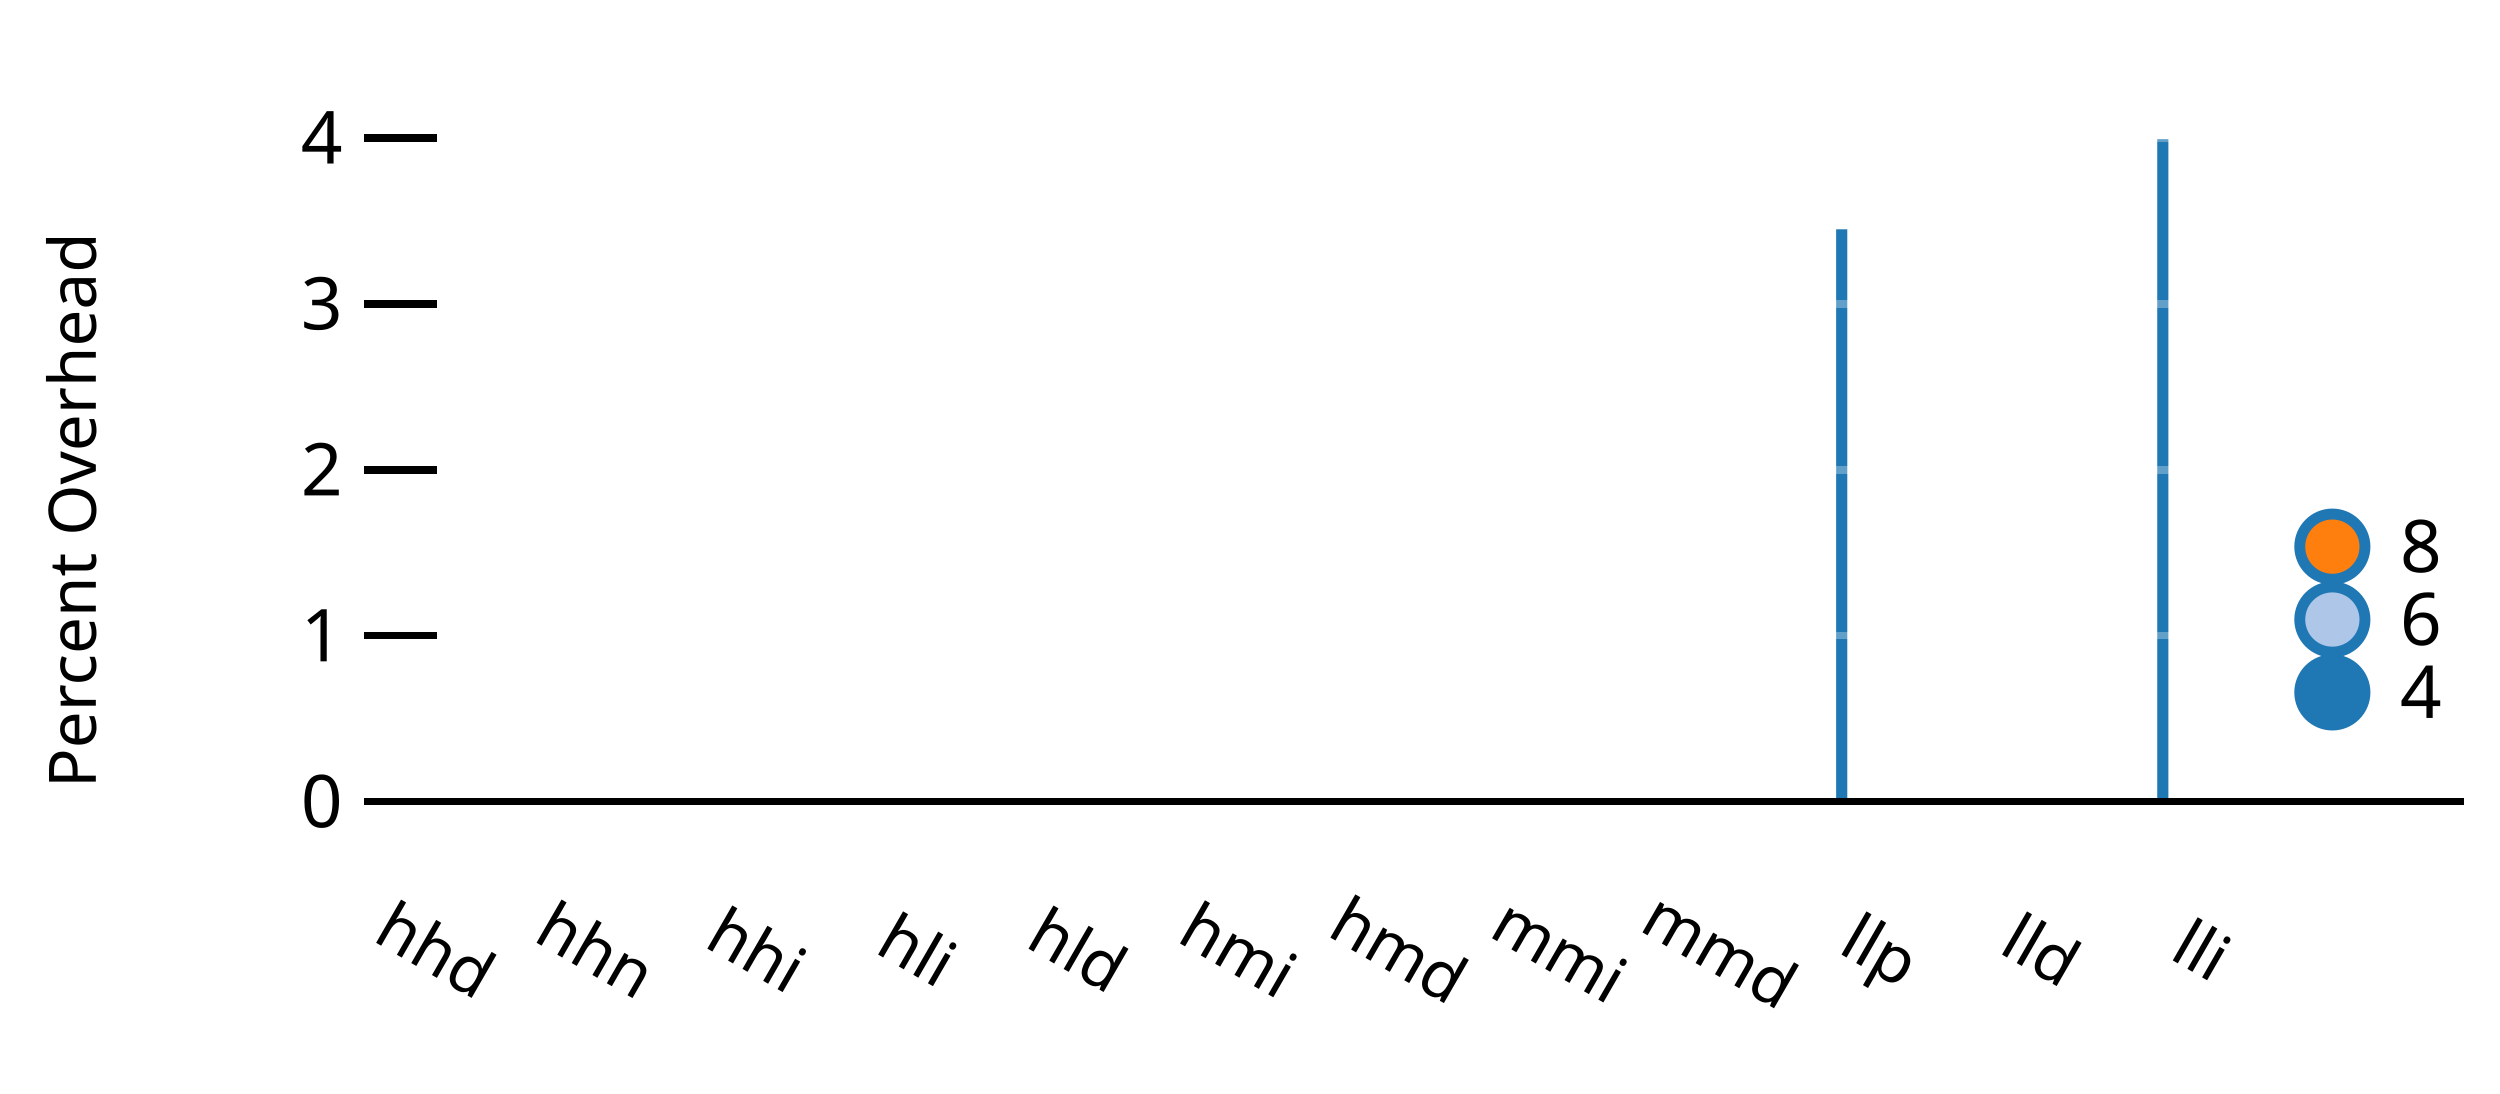
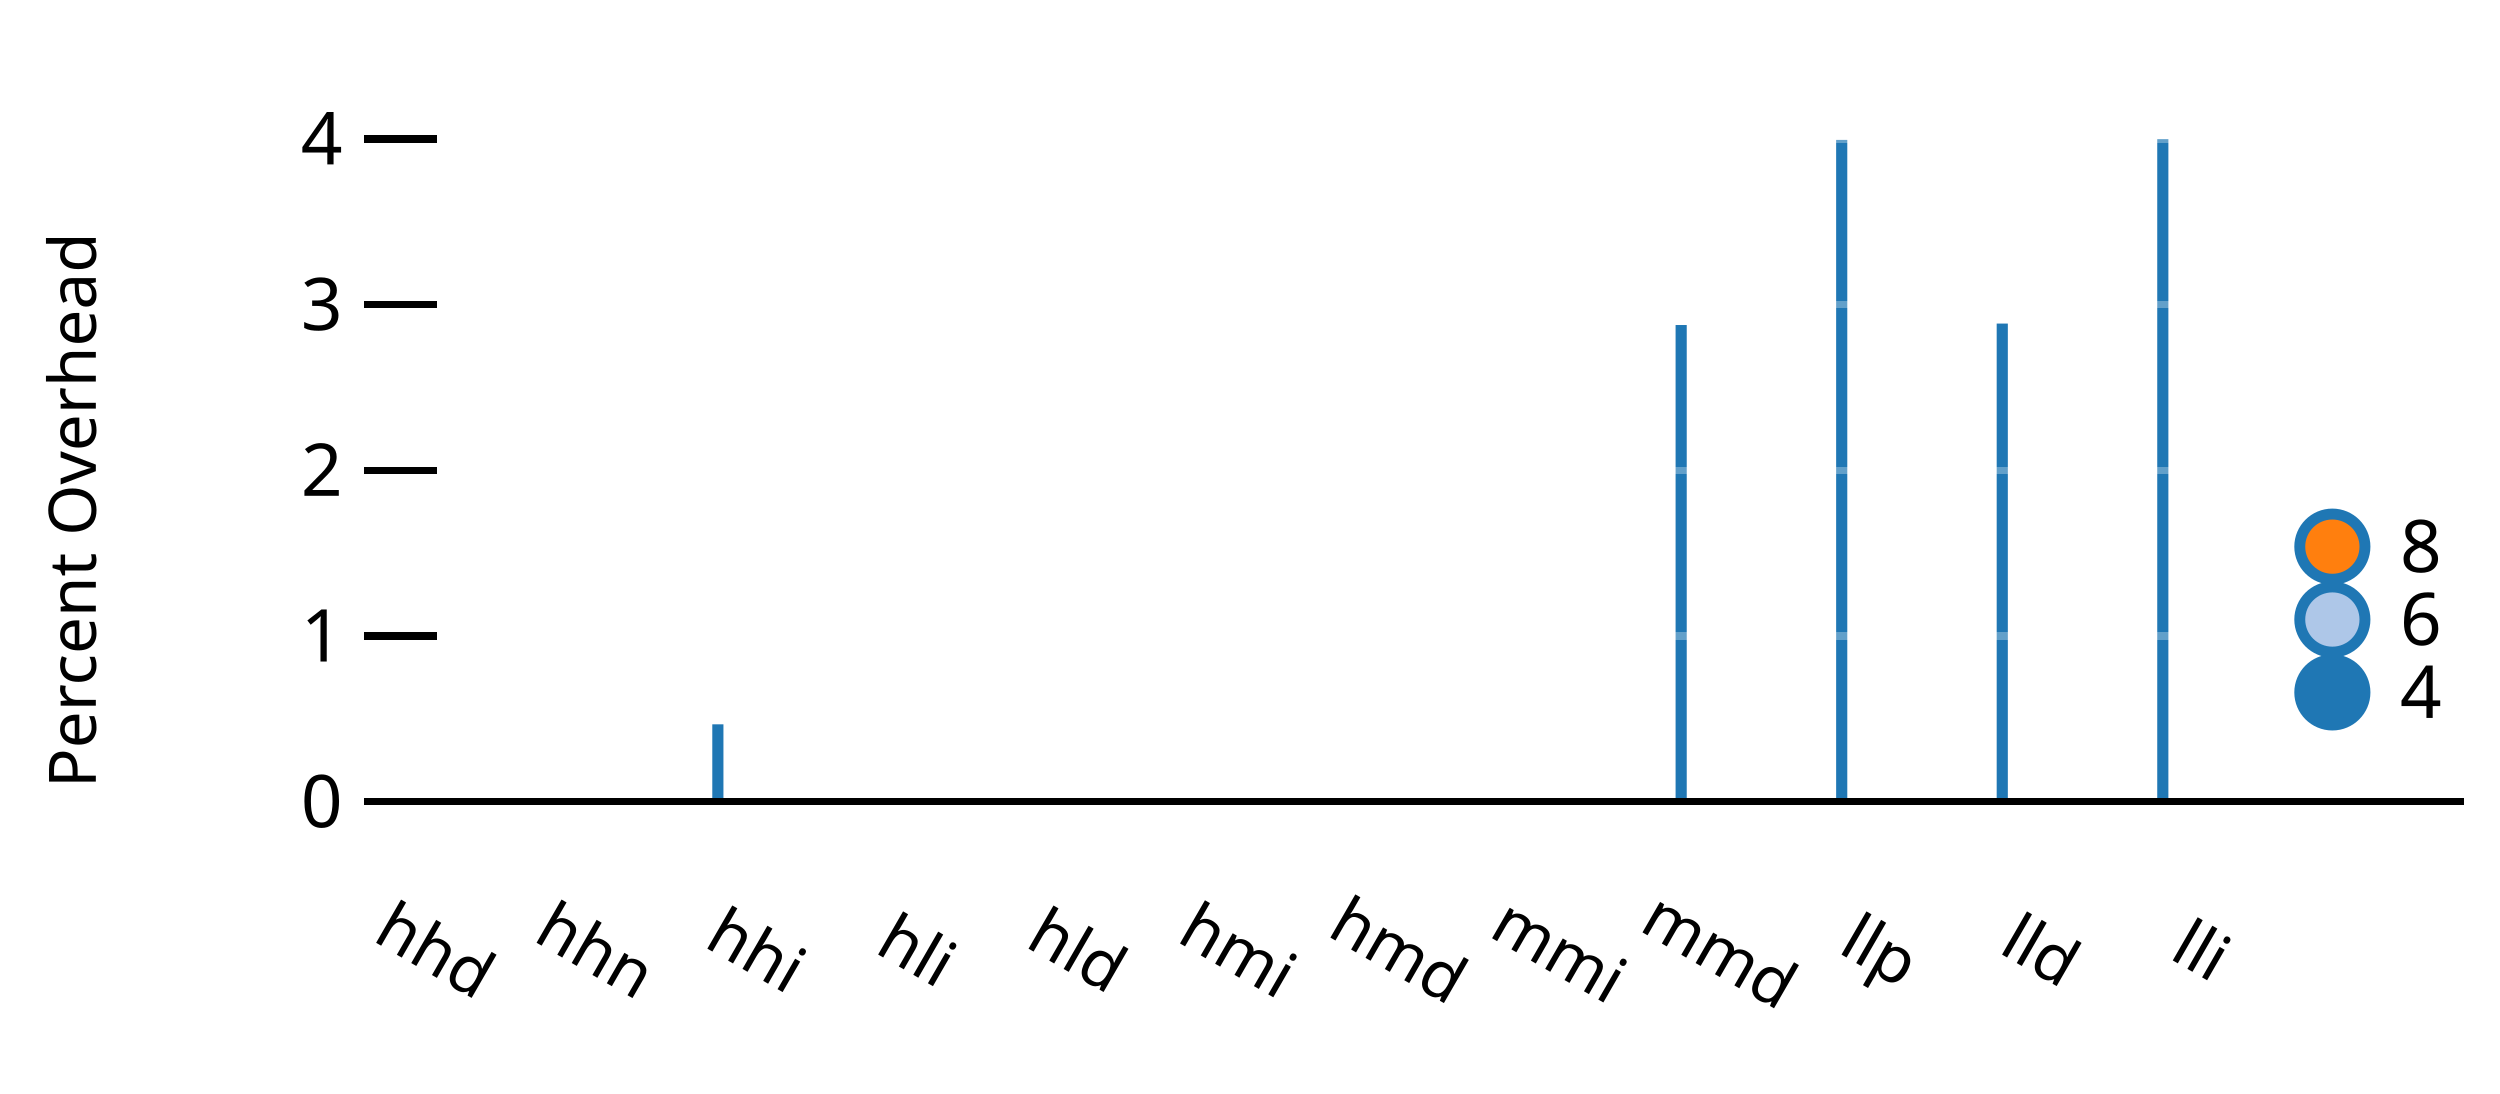
<svg xmlns="http://www.w3.org/2000/svg" font-size="10px" font-family="sans-serif" fill="none" stroke="none" stroke-width="1.5" width="343" height="150">
  <g transform="translate(50,10)">
    <g transform="translate(3.671233,0)">
      <rect y="100.0" width="1.53" height="1.0e-10" fill="rgb(31,119,180)" />
      <rect x="1.53" y="100.0" width="1.53" height="1.0e-10" fill="rgb(174,199,232)" />
      <rect x="3.059" y="100.0" width="1.53" height="1.0e-10" fill="rgb(255,127,14)" />
    </g>
    <g transform="translate(3.671233,0)">
      <text pointer-events="none" y="3" dy=".71em" transform="translate(9.178082,115) rotate(30)" fill="rgb(0,0,0)" text-anchor="middle" style="font:9px sans-serif">hhd</text>
    </g>
    <g transform="translate(25.69863,0)">
      <rect y="100.0" width="1.53" height="1.0e-10" fill="rgb(31,119,180)" />
      <rect x="1.53" y="100.0" width="1.53" height="1.0e-10" fill="rgb(174,199,232)" />
      <rect x="3.059" y="100.0" width="1.53" height="1.0e-10" fill="rgb(255,127,14)" />
    </g>
    <g transform="translate(25.69863,0)">
      <text pointer-events="none" y="3" dy=".71em" transform="translate(9.178082,115) rotate(30)" fill="rgb(0,0,0)" text-anchor="middle" style="font:9px sans-serif">hhn</text>
    </g>
    <g transform="translate(47.72603,0)">
-       <rect y="100.0" width="1.53" height="1.0e-10" fill="rgb(31,119,180)" />
+       <rect y="89.377" width="1.53" height="10.623" fill="rgb(31,119,180)" />
      <rect x="1.53" y="100.0" width="1.53" height="1.0e-10" fill="rgb(174,199,232)" />
      <rect x="3.059" y="100.0" width="1.53" height="1.0e-10" fill="rgb(255,127,14)" />
    </g>
    <g transform="translate(47.72603,0)">
      <text pointer-events="none" y="3" dy=".71em" transform="translate(9.178082,115) rotate(30)" fill="rgb(0,0,0)" text-anchor="middle" style="font:9px sans-serif">hhi</text>
    </g>
    <g transform="translate(69.75342,0)">
      <rect y="100.0" width="1.53" height="1.0e-10" fill="rgb(31,119,180)" />
      <rect x="1.53" y="100.0" width="1.53" height="1.0e-10" fill="rgb(174,199,232)" />
      <rect x="3.059" y="100.0" width="1.53" height="1.0e-10" fill="rgb(255,127,14)" />
    </g>
    <g transform="translate(69.75342,0)">
      <text pointer-events="none" y="3" dy=".71em" transform="translate(9.178082,115) rotate(30)" fill="rgb(0,0,0)" text-anchor="middle" style="font:9px sans-serif">hli</text>
    </g>
    <g transform="translate(91.78082,0)">
      <rect y="100.0" width="1.53" height="1.0e-10" fill="rgb(31,119,180)" />
      <rect x="1.53" y="100.0" width="1.53" height="1.0e-10" fill="rgb(174,199,232)" />
      <rect x="3.059" y="100.0" width="1.53" height="1.0e-10" fill="rgb(255,127,14)" />
    </g>
    <g transform="translate(91.78082,0)">
      <text pointer-events="none" y="3" dy=".71em" transform="translate(9.178082,115) rotate(30)" fill="rgb(0,0,0)" text-anchor="middle" style="font:9px sans-serif">hld</text>
    </g>
    <g transform="translate(113.8082,0)">
      <rect y="100.0" width="1.53" height="1.0e-10" fill="rgb(31,119,180)" />
      <rect x="1.53" y="100.0" width="1.53" height="1.0e-10" fill="rgb(174,199,232)" />
      <rect x="3.059" y="100.0" width="1.53" height="1.0e-10" fill="rgb(255,127,14)" />
    </g>
    <g transform="translate(113.8082,0)">
      <text pointer-events="none" y="3" dy=".71em" transform="translate(9.178082,115) rotate(30)" fill="rgb(0,0,0)" text-anchor="middle" style="font:9px sans-serif">hmi</text>
    </g>
    <g transform="translate(135.8356,0)">
      <rect y="100.0" width="1.53" height="1.0e-10" fill="rgb(31,119,180)" />
      <rect x="1.53" y="100.0" width="1.53" height="1.0e-10" fill="rgb(174,199,232)" />
      <rect x="3.059" y="100.0" width="1.53" height="1.0e-10" fill="rgb(255,127,14)" />
    </g>
    <g transform="translate(135.8356,0)">
      <text pointer-events="none" y="3" dy=".71em" transform="translate(9.178082,115) rotate(30)" fill="rgb(0,0,0)" text-anchor="middle" style="font:9px sans-serif">hmd</text>
    </g>
    <g transform="translate(157.863,0)">
      <rect y="100.0" width="1.53" height="1.0e-10" fill="rgb(31,119,180)" />
      <rect x="1.53" y="100.0" width="1.53" height="1.0e-10" fill="rgb(174,199,232)" />
      <rect x="3.059" y="100.0" width="1.53" height="1.0e-10" fill="rgb(255,127,14)" />
    </g>
    <g transform="translate(157.863,0)">
      <text pointer-events="none" y="3" dy=".71em" transform="translate(9.178082,115) rotate(30)" fill="rgb(0,0,0)" text-anchor="middle" style="font:9px sans-serif">mmi</text>
    </g>
    <g transform="translate(179.8904,0)">
-       <rect y="100.0" width="1.53" height="1.0e-10" fill="rgb(31,119,180)" />
+       <rect y="34.592" width="1.53" height="65.408" fill="rgb(31,119,180)" />
      <rect x="1.53" y="100.0" width="1.53" height="1.0e-10" fill="rgb(174,199,232)" />
      <rect x="3.059" y="100.0" width="1.53" height="1.0e-10" fill="rgb(255,127,14)" />
    </g>
    <g transform="translate(179.8904,0)">
      <text pointer-events="none" y="3" dy=".71em" transform="translate(9.178082,115) rotate(30)" fill="rgb(0,0,0)" text-anchor="middle" style="font:9px sans-serif">mmd</text>
    </g>
    <g transform="translate(201.9178,0)">
-       <rect y="21.459" width="1.53" height="78.541" fill="rgb(31,119,180)" />
+       <rect y="9.194" width="1.53" height="90.806" fill="rgb(31,119,180)" />
      <rect x="1.53" y="100.0" width="1.53" height="1.0e-10" fill="rgb(174,199,232)" />
      <rect x="3.059" y="100.0" width="1.53" height="1.0e-10" fill="rgb(255,127,14)" />
    </g>
    <g transform="translate(201.9178,0)">
      <text pointer-events="none" y="3" dy=".71em" transform="translate(9.178082,115) rotate(30)" fill="rgb(0,0,0)" text-anchor="middle" style="font:9px sans-serif">llp</text>
    </g>
    <g transform="translate(223.9452,0)">
-       <rect y="100.0" width="1.53" height="1.0e-10" fill="rgb(31,119,180)" />
+       <rect y="34.394" width="1.53" height="65.606" fill="rgb(31,119,180)" />
      <rect x="1.53" y="100.0" width="1.53" height="1.0e-10" fill="rgb(174,199,232)" />
      <rect x="3.059" y="100.0" width="1.53" height="1.0e-10" fill="rgb(255,127,14)" />
    </g>
    <g transform="translate(223.9452,0)">
      <text pointer-events="none" y="3" dy=".71em" transform="translate(9.178082,115) rotate(30)" fill="rgb(0,0,0)" text-anchor="middle" style="font:9px sans-serif">lld</text>
    </g>
    <g transform="translate(245.9726,0)">
      <rect y="9.091" width="1.53" height="90.909" fill="rgb(31,119,180)" />
      <rect x="1.53" y="100.0" width="1.53" height="1.0e-10" fill="rgb(174,199,232)" />
      <rect x="3.059" y="100.0" width="1.53" height="1.0e-10" fill="rgb(255,127,14)" />
    </g>
    <g transform="translate(245.9726,0)">
      <text pointer-events="none" y="3" dy=".71em" transform="translate(9.178082,115) rotate(30)" fill="rgb(0,0,0)" text-anchor="middle" style="font:9px sans-serif">lli</text>
    </g>
  </g>
  <g transform="translate(50,10)">
    <text pointer-events="none" dy=".35em" transform="translate(-40,60.0) rotate(-90.0)" fill="rgb(0,0,0)" text-anchor="middle" style="font:9px sans-serif">Percent Overhead</text>
  </g>
  <g transform="translate(50,10)">
    <line shape-rendering="crispEdges" x1="0" y1="100.0" x2="288" y2="100.0" stroke="rgb(0,0,0)" stroke-width="1" />
-     <line shape-rendering="crispEdges" x1="0" y1="77.233" x2="288" y2="77.233" stroke="rgb(255,255,255)" stroke-opacity="0.3" stroke-width="1" />
-     <line shape-rendering="crispEdges" x1="0" y1="54.466" x2="288" y2="54.466" stroke="rgb(255,255,255)" stroke-opacity="0.3" stroke-width="1" />
-     <line shape-rendering="crispEdges" x1="0" y1="31.699" x2="288" y2="31.699" stroke="rgb(255,255,255)" stroke-opacity="0.3" stroke-width="1" />
-     <line shape-rendering="crispEdges" x1="0" y1="8.932" x2="288" y2="8.932" stroke="rgb(255,255,255)" stroke-opacity="0.3" stroke-width="1" />
+     <line shape-rendering="crispEdges" x1="0" y1="77.263" x2="288" y2="77.263" stroke="rgb(255,255,255)" stroke-opacity="0.3" stroke-width="1" />
+     <line shape-rendering="crispEdges" x1="0" y1="54.526" x2="288" y2="54.526" stroke="rgb(255,255,255)" stroke-opacity="0.3" stroke-width="1" />
+     <line shape-rendering="crispEdges" x1="0" y1="31.789" x2="288" y2="31.789" stroke="rgb(255,255,255)" stroke-opacity="0.3" stroke-width="1" />
+     <line shape-rendering="crispEdges" x1="0" y1="9.052" x2="288" y2="9.052" stroke="rgb(255,255,255)" stroke-opacity="0.3" stroke-width="1" />
  </g>
  <g transform="translate(50,10)">
    <line shape-rendering="crispEdges" x1="0" y1="100.0" x2="10" y2="100.0" stroke="rgb(0,0,0)" stroke-width="1" />
-     <line shape-rendering="crispEdges" x1="0" y1="77.233" x2="10" y2="77.233" stroke="rgb(0,0,0)" stroke-width="1" />
-     <line shape-rendering="crispEdges" x1="0" y1="54.466" x2="10" y2="54.466" stroke="rgb(0,0,0)" stroke-width="1" />
-     <line shape-rendering="crispEdges" x1="0" y1="31.699" x2="10" y2="31.699" stroke="rgb(0,0,0)" stroke-width="1" />
-     <line shape-rendering="crispEdges" x1="0" y1="8.932" x2="10" y2="8.932" stroke="rgb(0,0,0)" stroke-width="1" />
+     <line shape-rendering="crispEdges" x1="0" y1="77.263" x2="10" y2="77.263" stroke="rgb(0,0,0)" stroke-width="1" />
+     <line shape-rendering="crispEdges" x1="0" y1="54.526" x2="10" y2="54.526" stroke="rgb(0,0,0)" stroke-width="1" />
+     <line shape-rendering="crispEdges" x1="0" y1="31.789" x2="10" y2="31.789" stroke="rgb(0,0,0)" stroke-width="1" />
+     <line shape-rendering="crispEdges" x1="0" y1="9.052" x2="10" y2="9.052" stroke="rgb(0,0,0)" stroke-width="1" />
  </g>
  <g transform="translate(50,10)">
    <text pointer-events="none" x="-3" dy=".35em" transform="translate(0,100.0)" fill="rgb(0,0,0)" text-anchor="end">0</text>
-     <text pointer-events="none" x="-3" dy=".35em" transform="translate(0,77.23304)" fill="rgb(0,0,0)" text-anchor="end">1</text>
-     <text pointer-events="none" x="-3" dy=".35em" transform="translate(0,54.46608)" fill="rgb(0,0,0)" text-anchor="end">2</text>
-     <text pointer-events="none" x="-3" dy=".35em" transform="translate(0,31.69912)" fill="rgb(0,0,0)" text-anchor="end">3</text>
-     <text pointer-events="none" x="-3" dy=".35em" transform="translate(0,8.932164)" fill="rgb(0,0,0)" text-anchor="end">4</text>
+     <text pointer-events="none" x="-3" dy=".35em" transform="translate(0,77.2631)" fill="rgb(0,0,0)" text-anchor="end">1</text>
+     <text pointer-events="none" x="-3" dy=".35em" transform="translate(0,54.5262)" fill="rgb(0,0,0)" text-anchor="end">2</text>
+     <text pointer-events="none" x="-3" dy=".35em" transform="translate(0,31.7893)" fill="rgb(0,0,0)" text-anchor="end">3</text>
+     <text pointer-events="none" x="-3" dy=".35em" transform="translate(0,9.052404)" fill="rgb(0,0,0)" text-anchor="end">4</text>
  </g>
  <g transform="translate(50,10)">
    <circle fill="rgb(31,119,180)" stroke="rgb(31,119,180)" cx="270" cy="85" r="4.472" />
    <circle fill="rgb(174,199,232)" stroke="rgb(31,119,180)" cx="270" cy="75" r="4.472" />
    <circle fill="rgb(255,127,14)" stroke="rgb(31,119,180)" cx="270" cy="65" r="4.472" />
  </g>
  <g transform="translate(50,10)">
    <text pointer-events="none" x="-3" dy=".35em" transform="translate(288,85)" fill="rgb(0,0,0)" text-anchor="end">4</text>
    <text pointer-events="none" x="-3" dy=".35em" transform="translate(288,75)" fill="rgb(0,0,0)" text-anchor="end">6</text>
    <text pointer-events="none" x="-3" dy=".35em" transform="translate(288,65)" fill="rgb(0,0,0)" text-anchor="end">8</text>
  </g>
</svg>
